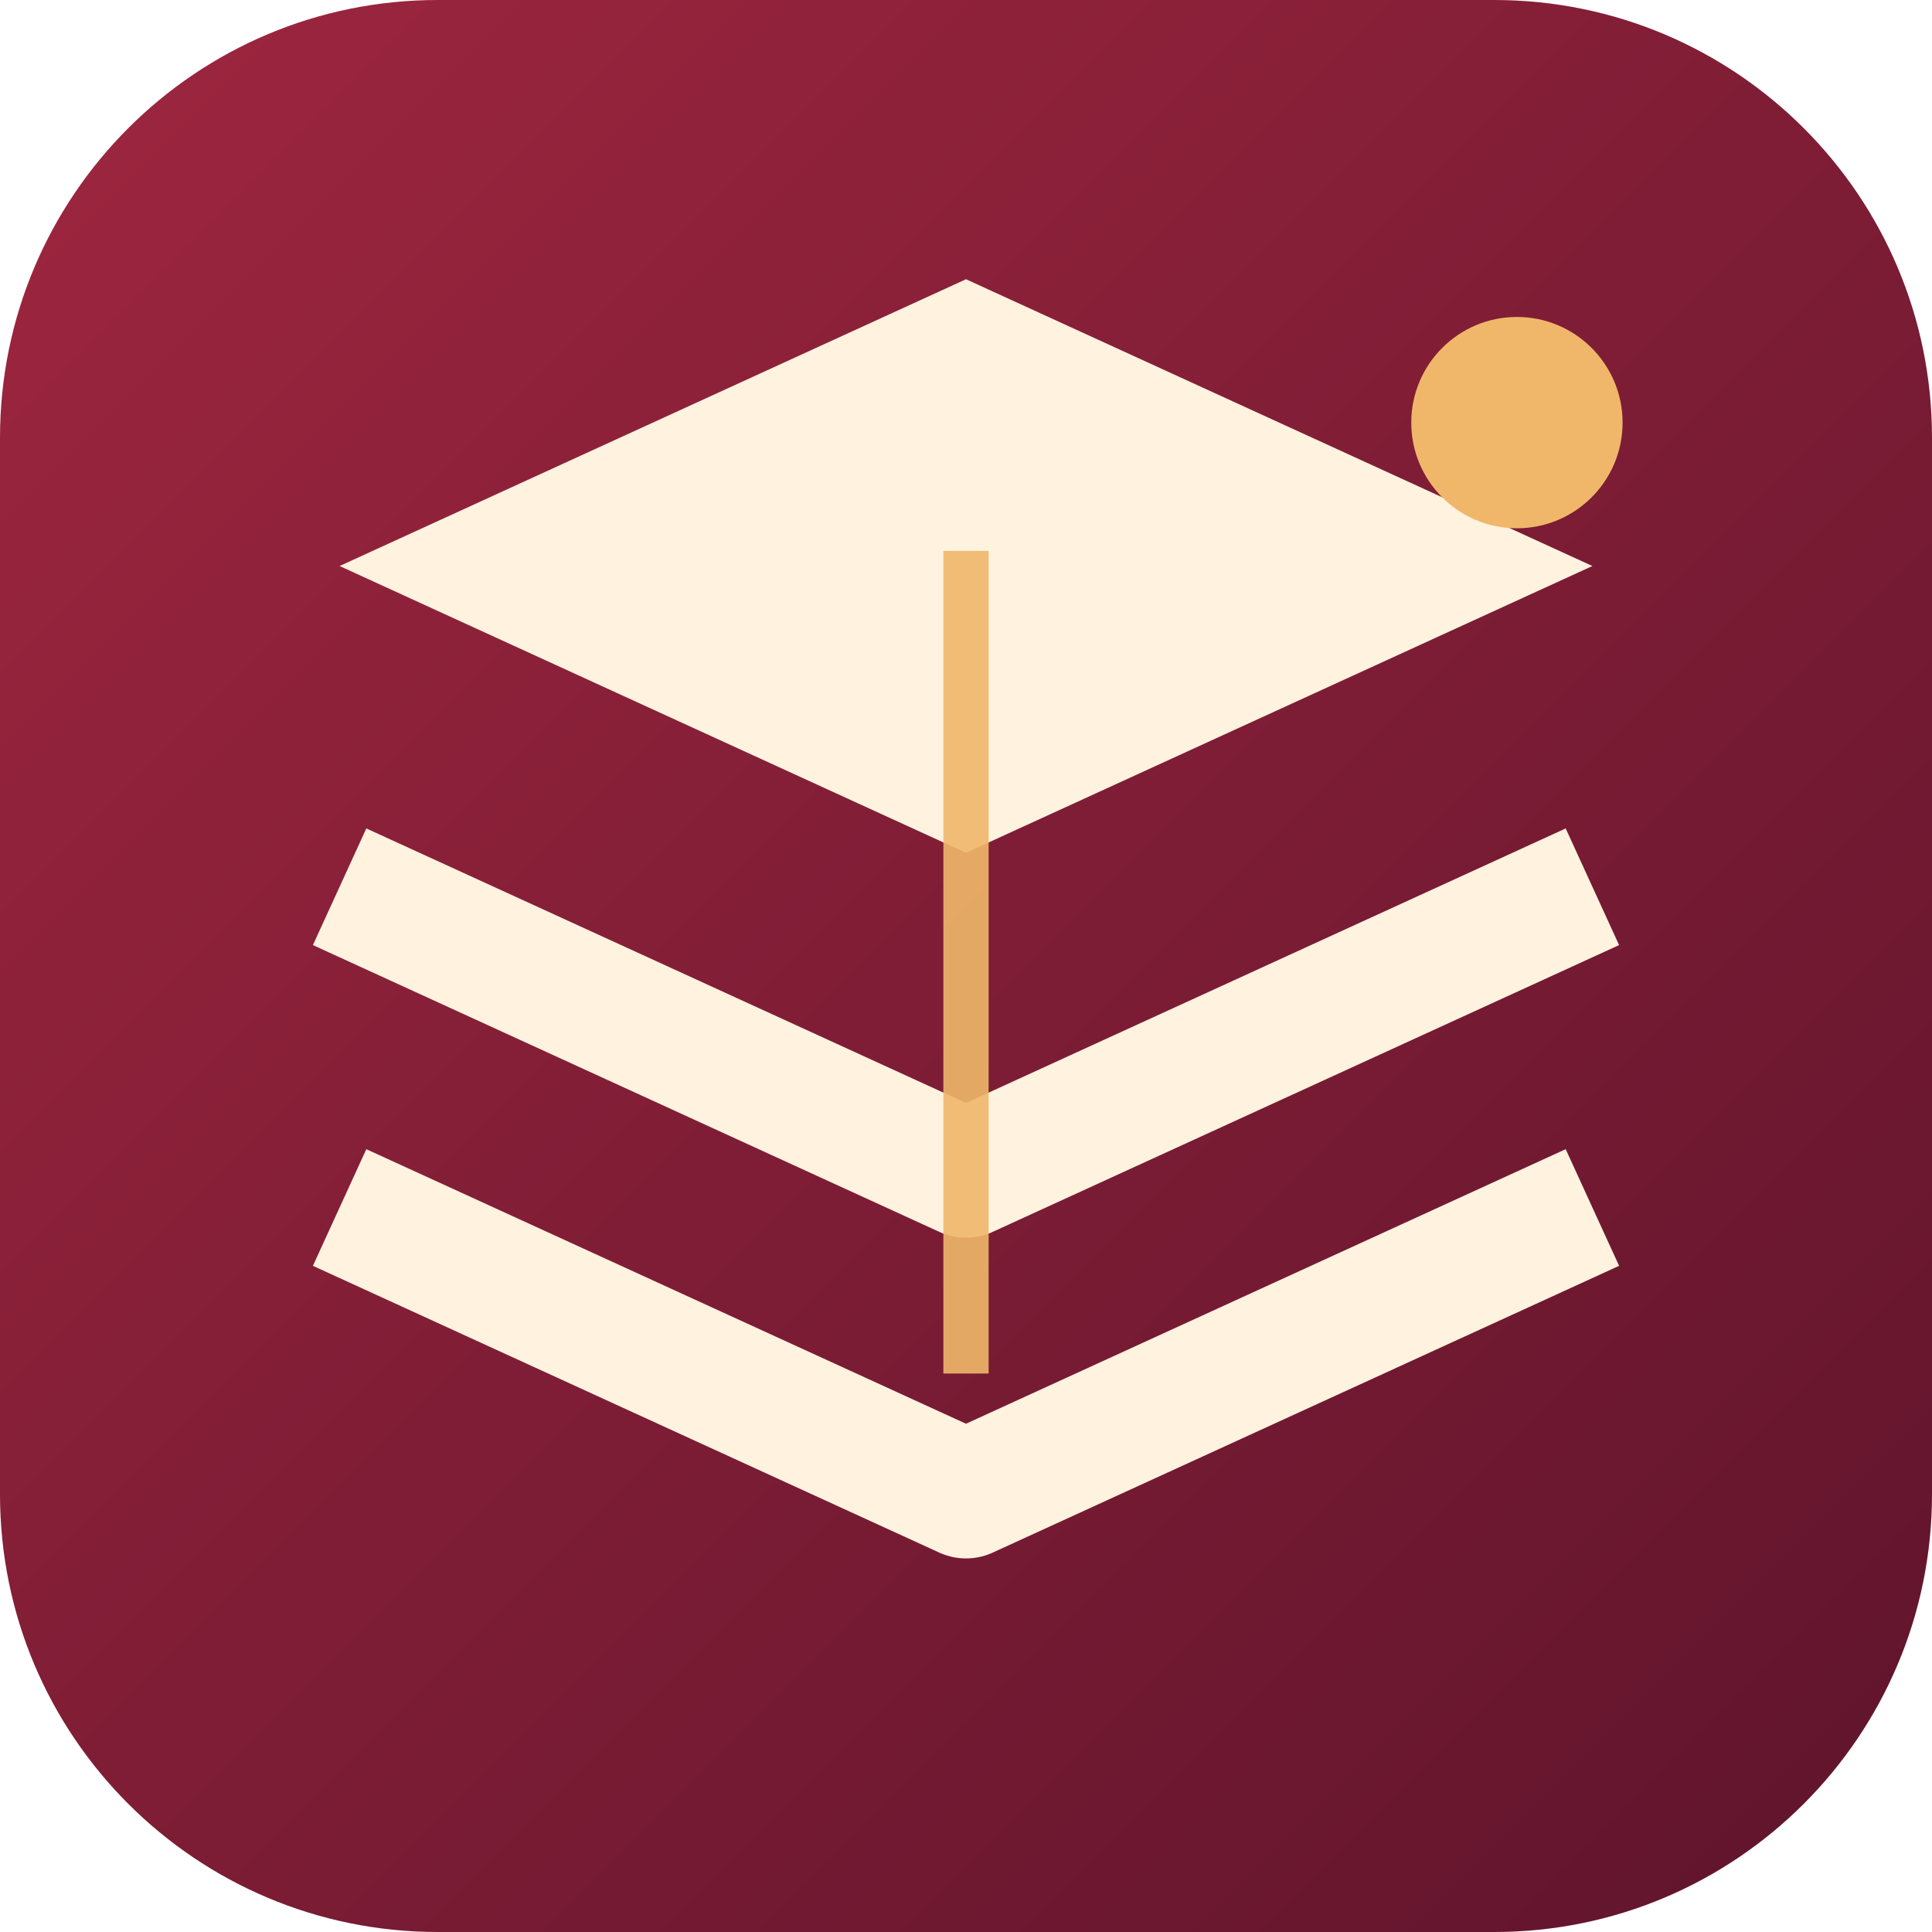
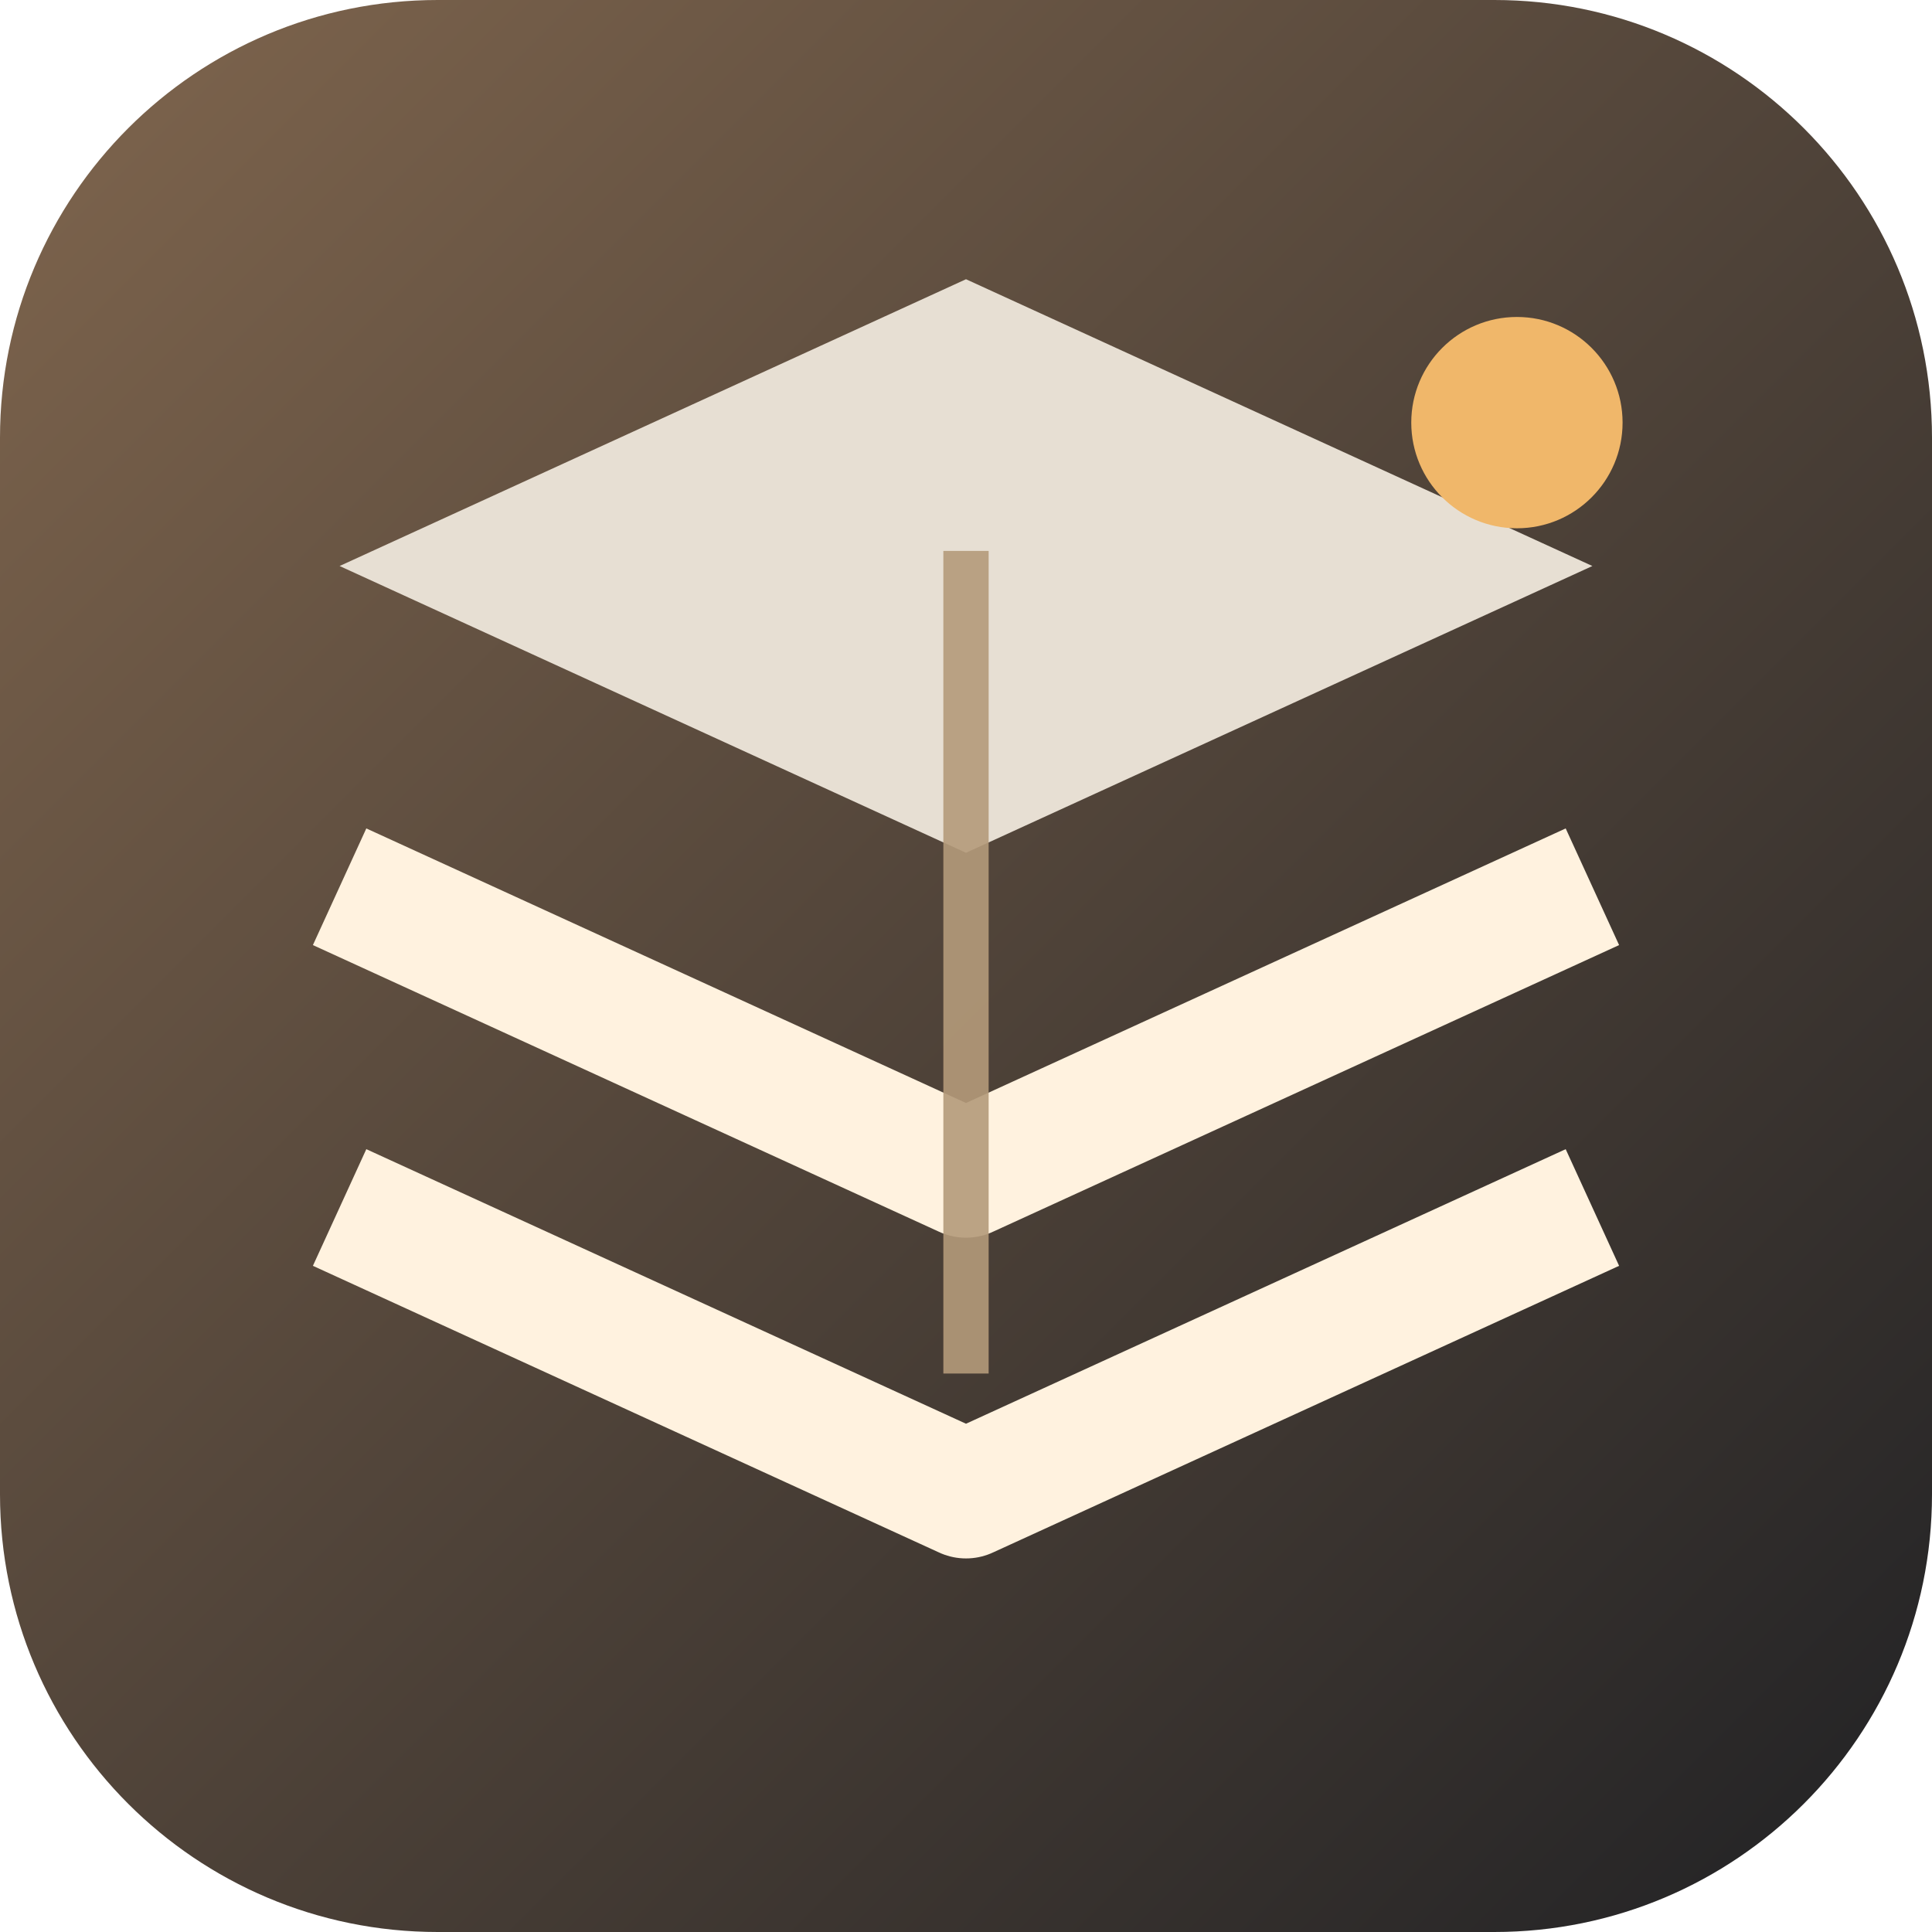
<svg xmlns="http://www.w3.org/2000/svg" viewBox="0 0 512 512">
  <defs>
    <linearGradient id="g" x1="0" y1="0" x2="1" y2="1">
-       <stop stop-color="#9f263f" />
-       <stop offset="1" stop-color="#5e142c" />
+       <stop stop-color="#80664E" />
+       <stop offset="1" stop-color="#202124" />
    </linearGradient>
  </defs>
  <rect width="512" height="512" rx="116" fill="url(#g)" />
-   <path d="M90 150 256 74l166 76-166 76z" fill="#fff2df" />
+   <path d="M90 150 256 74l166 76-166 76z" fill="#E7DFD3" />
  <path d="m90 235 166 76 166-76" fill="none" stroke="#fff2df" stroke-width="34" stroke-linejoin="round" />
  <path d="m90 320 166 76 166-76" fill="none" stroke="#fff2df" stroke-width="34" stroke-linejoin="round" />
-   <path d="m256 146 0 218" stroke="#f0b76a" stroke-width="12" opacity=".9" />
+   <path d="m256 146 0 218" stroke="#B49A7A" stroke-width="12" opacity=".9" />
  <circle cx="402" cy="112" r="28" fill="#f0b76a" />
</svg>
